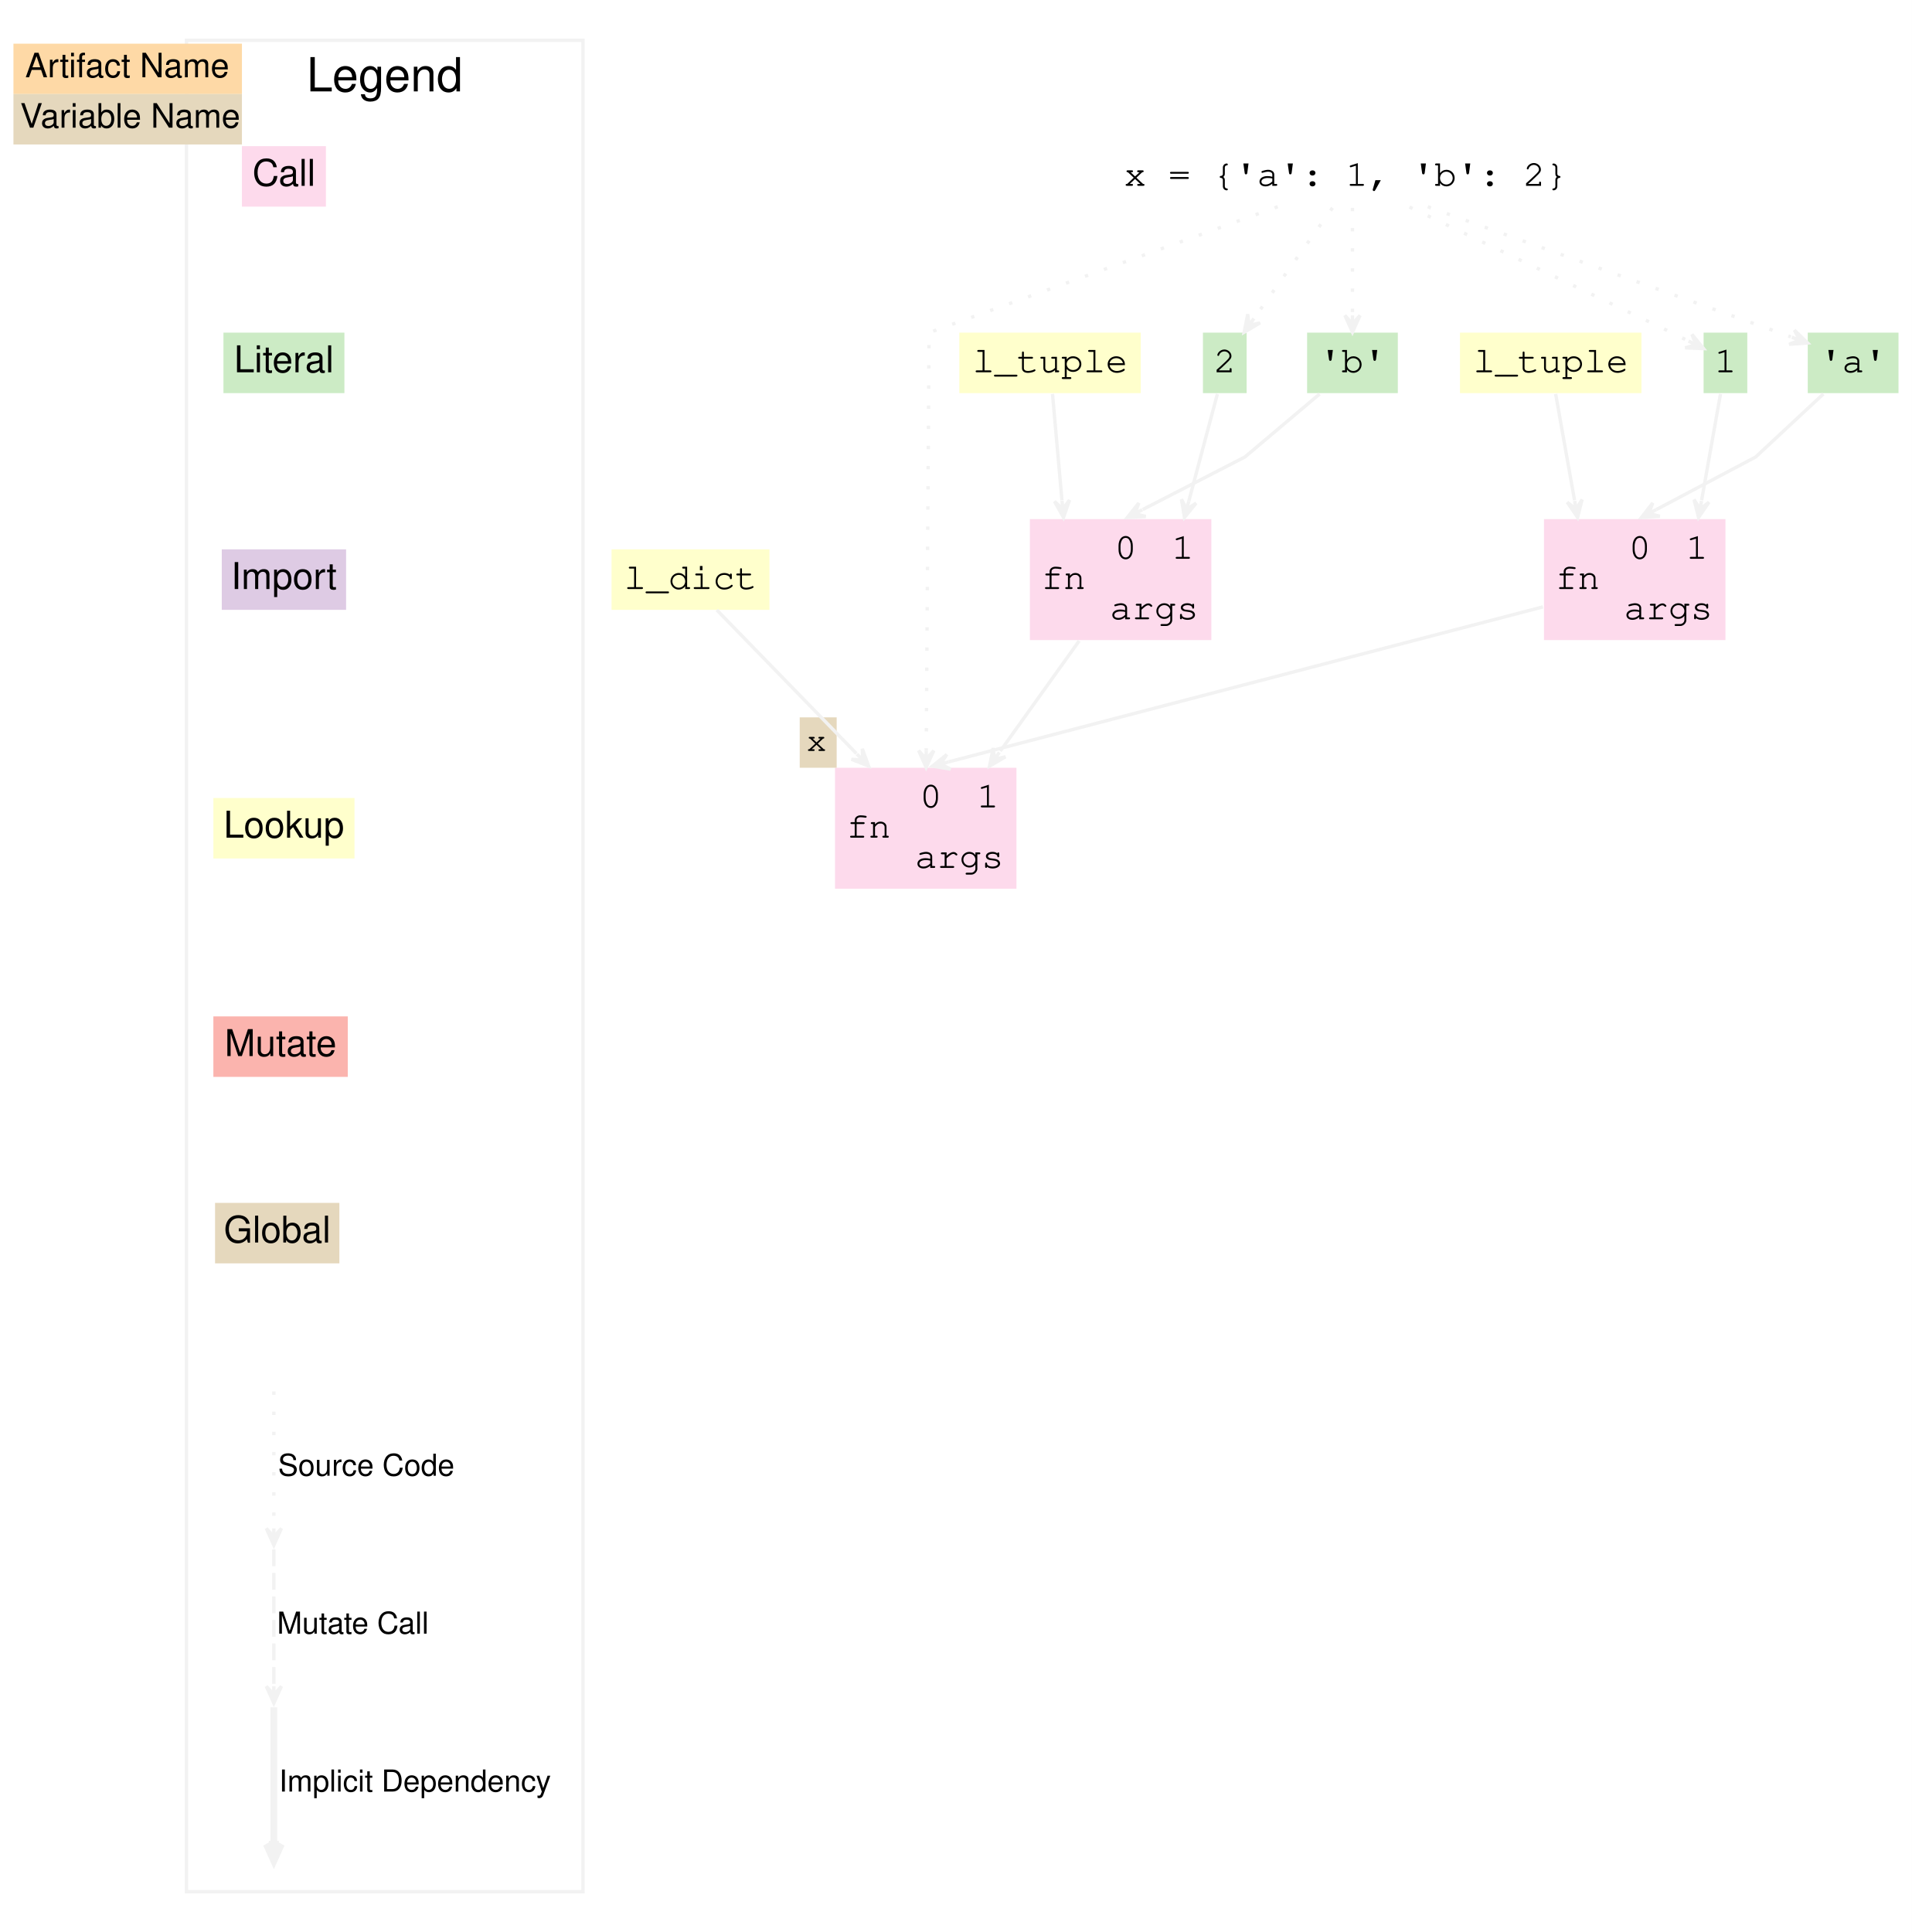
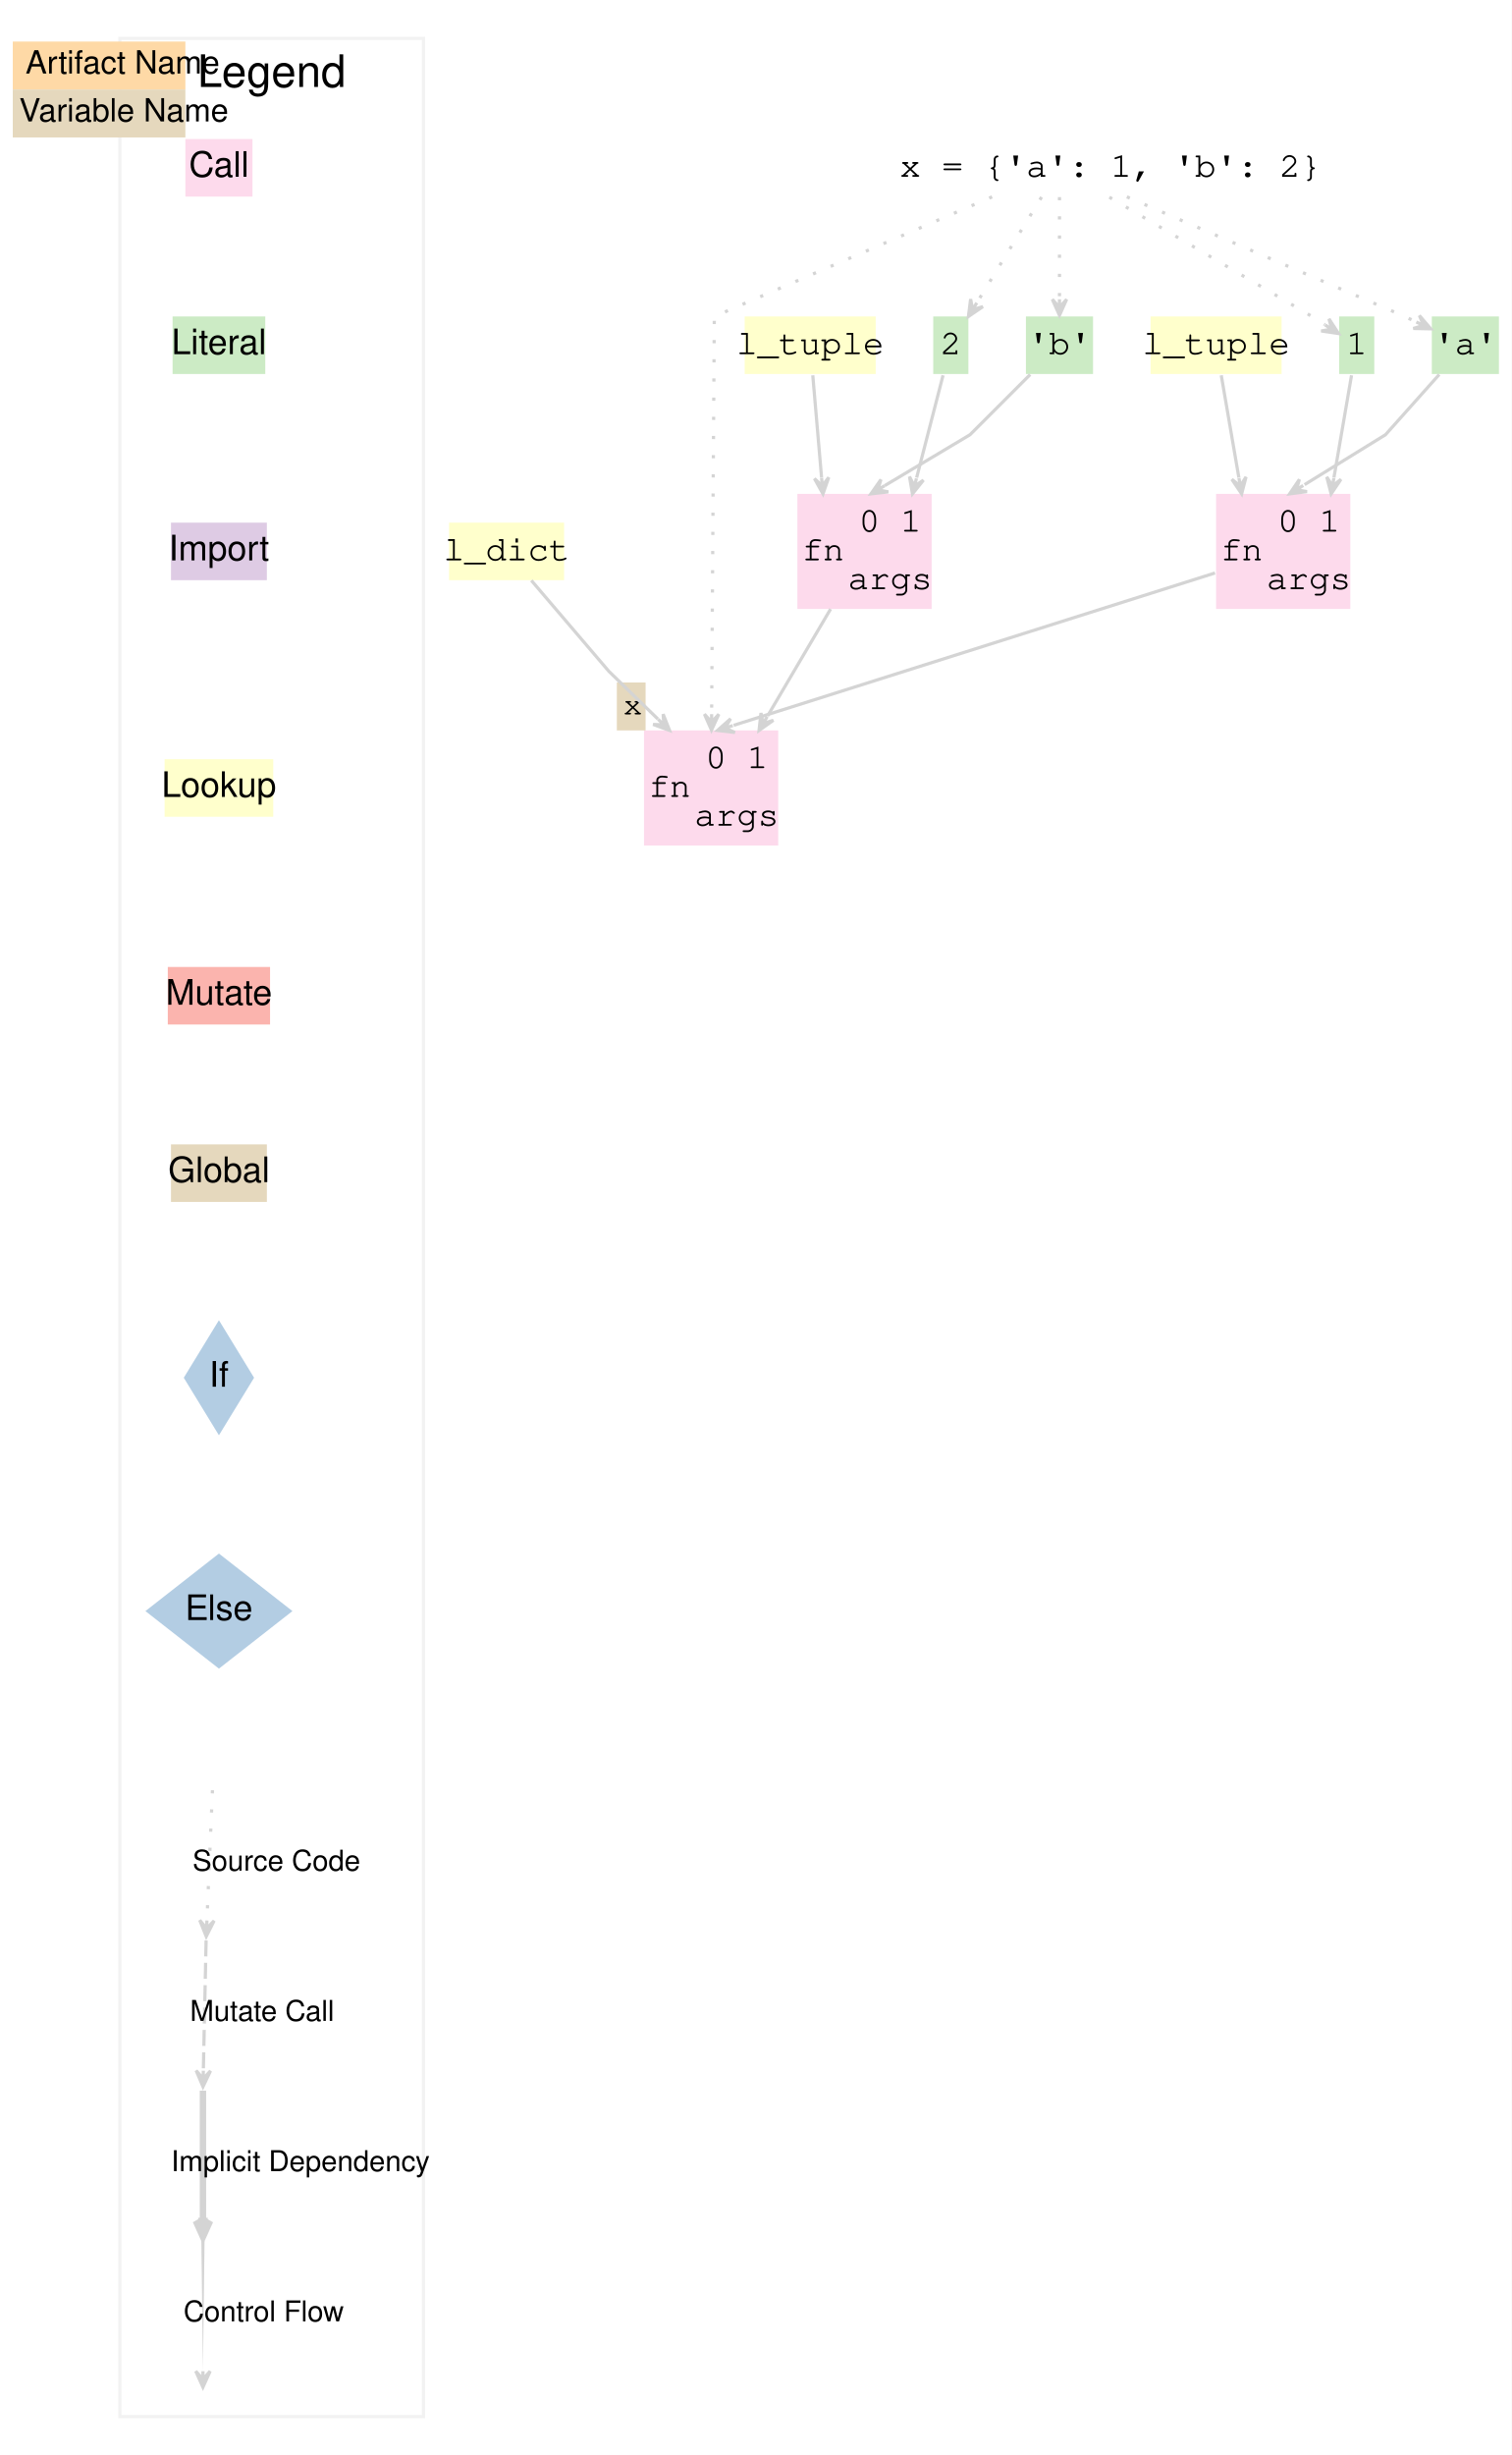
- <svg xmlns="http://www.w3.org/2000/svg" width="569pt" height="575pt" viewBox="0 0 569 575">
-   <g class="graph" transform="scale(1) translate(4 571)">
-     <polygon points="-4 4 -4 -571 565 -571 565 4" fill="#fff" stroke="transparent" />
+ <svg xmlns="http://www.w3.org/2000/svg" width="473pt" height="768pt" viewBox="0 0 473 768">
+   <g class="graph" transform="scale(1) translate(4 764)">
+     <polygon points="-4 4 -4 -764 469 -764 469 4" fill="#fff" stroke="transparent" />
    <g class="cluster">
-       <polygon points="51.5 -8 51.5 -559 169.5 -559 169.5 -8" fill="none" stroke="#f2f2f2" />
-       <text x="110.5" y="-543.8" font-family="Helvetica,sans-Serif" font-size="14" text-anchor="middle">Legend</text>
+       <polygon points="33.5 -8 33.5 -752 128.5 -752 128.5 -8" fill="none" stroke="#f2f2f2" />
+       <text x="81" y="-736.8" fill="#000000" font-family="Helvetica,sans-Serif" font-size="14" text-anchor="middle">Legend</text>
    </g>
    <g class="node">
-       <polygon points="68 -509.5 68 -527.5 93 -527.5 93 -509.5" fill="#fddaec" stroke="#f2f2f2" stroke-width="0" />
-       <text x="80.5" y="-515.7" fill="#000000" font-family="Helvetica,sans-Serif" font-size="11" text-anchor="middle">Call</text>
-       <polygon points="0 -543 0 -558 68 -558 68 -543" fill="#fed9a6" stroke="transparent" />
-       <text x="3.5" y="-548" fill="#000000" font-family="Helvetica,sans-Serif" font-size="10">Artifact Name</text>
-       <polygon points="0 -528 0 -543 68 -543 68 -528" fill="#e5d8bd" stroke="transparent" />
-       <text x="2" y="-533" fill="#000000" font-family="Helvetica,sans-Serif" font-size="10">Variable Name</text>
-       <polygon points="98.5 -472 62.5 -472 62.5 -454 98.5 -454" fill="#ccebc5" stroke="#f2f2f2" stroke-width="0" />
-       <text x="80.5" y="-460.2" fill="#000000" font-family="Helvetica,sans-Serif" font-size="11" text-anchor="middle">Literal</text>
-       <polygon points="99 -407.5 62 -407.5 62 -389.5 99 -389.5" fill="#decbe4" stroke="#f2f2f2" stroke-width="0" />
-       <text x="80.5" y="-395.7" fill="#000000" font-family="Helvetica,sans-Serif" font-size="11" text-anchor="middle">Import</text>
-       <polygon points="101.5 -333.5 59.5 -333.5 59.5 -315.5 101.5 -315.5" fill="#ffc" stroke="#f2f2f2" stroke-width="0" />
-       <text x="80.5" y="-321.7" fill="#000000" font-family="Helvetica,sans-Serif" font-size="11" text-anchor="middle">Lookup</text>
-       <polygon points="59.5 -250.5 59.5 -268.5 99.5 -268.5 99.5 -250.5" fill="#fbb4ae" stroke="#f2f2f2" stroke-width="0" />
-       <text x="79.5" y="-256.7" fill="#000000" font-family="Helvetica,sans-Serif" font-size="11" text-anchor="middle">Mutate</text>
-       <polygon points="97 -213 60 -213 60 -195 97 -195" fill="#e5d8bd" stroke="#f2f2f2" stroke-width="0" />
-       <text x="78.5" y="-201.2" fill="#000000" font-family="Helvetica,sans-Serif" font-size="11" text-anchor="middle">Global</text>
+       <polygon points="54 -702.5 54 -720.5 75 -720.5 75 -702.5" fill="#fddaec" stroke="#f2f2f2" stroke-width="0" />
+       <text x="64.5" y="-708.7" fill="#000000" font-family="Helvetica,sans-Serif" font-size="11" text-anchor="middle">Call</text>
+       <polygon points="0 -736 0 -751 54 -751 54 -736" fill="#fed9a6" stroke="transparent" />
+       <text x="4" y="-741" fill="#000000" font-family="Helvetica,sans-Serif" font-size="10">Artifact Name</text>
+       <polygon points="0 -721 0 -736 54 -736 54 -721" fill="#e5d8bd" stroke="transparent" />
+       <text x="2" y="-726" fill="#000000" font-family="Helvetica,sans-Serif" font-size="10">Variable Name</text>
+       <polygon points="79 -665 50 -665 50 -647 79 -647" fill="#ccebc5" stroke="#f2f2f2" stroke-width="0" />
+       <text x="64.5" y="-653.2" fill="#000000" font-family="Helvetica,sans-Serif" font-size="11" text-anchor="middle">Literal</text>
+       <polygon points="79.5 -600.5 49.5 -600.5 49.5 -582.5 79.5 -582.5" fill="#decbe4" stroke="#f2f2f2" stroke-width="0" />
+       <text x="64.5" y="-588.7" fill="#000000" font-family="Helvetica,sans-Serif" font-size="11" text-anchor="middle">Import</text>
+       <polygon points="81.5 -526.5 47.5 -526.5 47.5 -508.5 81.5 -508.5" fill="#ffc" stroke="#f2f2f2" stroke-width="0" />
+       <text x="64.5" y="-514.7" fill="#000000" font-family="Helvetica,sans-Serif" font-size="11" text-anchor="middle">Lookup</text>
+       <polygon points="48.5 -443.5 48.5 -461.5 80.5 -461.5 80.5 -443.5" fill="#fbb4ae" stroke="#f2f2f2" stroke-width="0" />
+       <text x="64.5" y="-449.7" fill="#000000" font-family="Helvetica,sans-Serif" font-size="11" text-anchor="middle">Mutate</text>
+       <polygon points="79.5 -406 49.5 -406 49.5 -388 79.5 -388" fill="#e5d8bd" stroke="#f2f2f2" stroke-width="0" />
+       <text x="64.5" y="-394.2" fill="#000000" font-family="Helvetica,sans-Serif" font-size="11" text-anchor="middle">Global</text>
+       <polygon points="64.5 -351 53.5 -333 64.5 -315 75.5 -333" fill="#b3cde3" stroke="#f2f2f2" stroke-width="0" />
+       <text x="64.5" y="-330.2" fill="#000000" font-family="Helvetica,sans-Serif" font-size="11" text-anchor="middle">If</text>
+       <polygon points="64.5 -278 41.5 -260 64.5 -242 87.5 -260" fill="#b3cde3" stroke="#f2f2f2" stroke-width="0" />
+       <text x="64.5" y="-257.2" fill="#000000" font-family="Helvetica,sans-Serif" font-size="11" text-anchor="middle">Else</text>
    </g>
    <g class="edge">
-       <path d="m77.5-156.87v40.47" fill="none" stroke="#f2f2f2" stroke-dasharray="1,5" />
-       <polygon points="77.5 -111.12 79.75 -116.12 77.5 -113.62 77.5 -116.12 77.5 -116.12 77.5 -116.12 77.5 -113.62 75.25 -116.12 77.5 -111.12" fill="#f2f2f2" stroke="#f2f2f2" />
-       <text x="105" y="-131.8" font-family="Helvetica,sans-Serif" font-size="9" text-anchor="middle">Source Code</text>
-       <path d="m77.5-109.87v40.47" fill="none" stroke="#f2f2f2" stroke-dasharray="5,2" />
-       <polygon points="77.5 -64.12 79.75 -69.12 77.5 -66.62 77.5 -69.12 77.5 -69.12 77.5 -69.12 77.5 -66.62 75.25 -69.12 77.5 -64.12" fill="#f2f2f2" stroke="#f2f2f2" />
-       <text x="101" y="-84.8" font-family="Helvetica,sans-Serif" font-size="9" text-anchor="middle">Mutate Call</text>
-       <path d="m77.5-62.87v40.47" fill="none" stroke="#f2f2f2" stroke-width="2" />
-       <polygon points="77.5 -17.12 79.75 -22.12 78 -19.62 78 -22.12 77.5 -22.12 77 -22.12 77 -19.62 75.25 -22.12 77.5 -17.12" fill="#f2f2f2" stroke="#f2f2f2" stroke-width="2" />
-       <text x="119.5" y="-37.8" font-family="Helvetica,sans-Serif" font-size="9" text-anchor="middle">Implicit Dependency</text>
+       <path d="m62.478-203.97c-0.168 3.942-1.232 28.95-1.726 40.562" fill="none" stroke="#d4d4d4" stroke-dasharray="1,5" />
+       <polygon points="60.531 -158.22 62.991 -163.12 60.637 -160.72 60.743 -163.21 60.743 -163.21 60.743 -163.21 60.637 -160.72 58.495 -163.31 60.531 -158.22" fill="#d4d4d4" stroke="#d4d4d4" />
+       <text x="82.5" y="-178.8" fill="#000000" font-family="Helvetica,sans-Serif" font-size="9" text-anchor="middle">Source Code</text>
+       <path d="m60.489-156.97c-0.084 3.942-0.616 28.95-0.863 40.562" fill="none" stroke="#d4d4d4" stroke-dasharray="5,2" />
+       <polygon points="59.515 -111.22 61.871 -116.17 59.568 -113.72 59.622 -116.22 59.622 -116.22 59.622 -116.22 59.568 -113.72 57.372 -116.27 59.515 -111.22" fill="#d4d4d4" stroke="#d4d4d4" />
+       <text x="78" y="-131.8" fill="#000000" font-family="Helvetica,sans-Serif" font-size="9" text-anchor="middle">Mutate Call</text>
+       <path d="m59.5-109.97v40.562" fill="none" stroke="#d4d4d4" stroke-width="2" />
+       <polygon points="59.5 -64.22 61.75 -69.219 60 -66.719 60 -69.219 59.5 -69.22 59 -69.22 59 -66.72 57.25 -69.22 59.5 -64.22" fill="#d4d4d4" stroke="#d4d4d4" stroke-width="2" />
+       <text x="90" y="-84.8" fill="#000000" font-family="Helvetica,sans-Serif" font-size="9" text-anchor="middle">Implicit Dependency</text>
+       <polygon points="60 -62.972 59.991 -62.227 59.978 -61.192 59.962 -59.893 59.943 -58.355 59.922 -56.604 59.898 -54.667 59.872 -52.569 59.844 -50.336 59.815 -47.993 59.786 -45.567 59.755 -43.084 59.724 -40.569 59.693 -38.048 59.662 -35.547 59.632 -33.092 59.602 -30.709 59.574 -28.424 59.548 -26.261 59.523 -24.248 59.5 -22.41 59.5 -22.41 59.477 -24.248 59.452 -26.261 59.426 -28.424 59.398 -30.709 59.368 -33.092 59.338 -35.547 59.307 -38.048 59.276 -40.569 59.245 -43.084 59.214 -45.567 59.185 -47.993 59.156 -50.336 59.128 -52.569 59.102 -54.667 59.078 -56.604 59.057 -58.355 59.038 -59.893 59.022 -61.192 59.009 -62.227 59 -62.972" fill="#d4d4d4" stroke="transparent" />
+       <polygon points="59.5 -17.22 61.75 -22.219 59.5 -19.72 59.5 -22.22 59.5 -22.22 59.5 -22.22 59.5 -19.72 57.25 -22.22 59.5 -17.22" fill="#d4d4d4" stroke="#d4d4d4" />
+       <text x="78.5" y="-37.8" fill="#000000" font-family="Helvetica,sans-Serif" font-size="9" text-anchor="middle">Control Flow</text>
    </g>
    <g class="node">
-       <polygon points="225 -407.5 178 -407.5 178 -389.5 225 -389.5" fill="#ffc" stroke="#f2f2f2" stroke-width="0" />
-       <text x="201.5" y="-395.7" fill="#000000" font-family="Courier,monospace" font-size="11" text-anchor="middle">l_dict</text>
-       <polygon points="244.5 -306.5 244.5 -342.5 298.5 -342.5 298.5 -306.5" fill="#fddaec" stroke="#f2f2f2" stroke-width="0" />
-       <text x="254.5" y="-321.7" fill="#000000" font-family="Courier,monospace" font-size="11" text-anchor="middle">fn</text>
-       <polyline points="264.5 -306.5 264.5 -342.5" fill="none" stroke="#f2f2f2" stroke-width="0" />
-       <text x="273" y="-330.7" fill="#000000" font-family="Courier,monospace" font-size="11" text-anchor="middle">0</text>
-       <polyline points="281.5 -324.5 281.5 -342.5" fill="none" stroke="#f2f2f2" stroke-width="0" />
-       <text x="290" y="-330.7" fill="#000000" font-family="Courier,monospace" font-size="11" text-anchor="middle">1</text>
-       <polyline points="264.5 -324.5 298.5 -324.5" fill="none" stroke="#f2f2f2" stroke-width="0" />
-       <text x="281.5" y="-312.7" fill="#000000" font-family="Courier,monospace" font-size="11" text-anchor="middle">args</text>
-       <polygon points="234 -342.5 234 -357.5 245 -357.5 245 -342.5" fill="#e5d8bd" stroke="transparent" />
-       <text x="236" y="-347.5" fill="#000000" font-family="Courier,monospace" font-size="10">x</text>
+       <polygon points="172.5 -600.5 136.5 -600.5 136.5 -582.5 172.5 -582.5" fill="#ffc" stroke="#f2f2f2" stroke-width="0" />
+       <text x="154.5" y="-588.7" fill="#000000" font-family="Courier,monospace" font-size="11" text-anchor="middle">l_dict</text>
+       <polygon points="197.5 -499.5 197.5 -535.5 239.5 -535.5 239.5 -499.5" fill="#fddaec" stroke="#f2f2f2" stroke-width="0" />
+       <text x="205.5" y="-514.7" fill="#000000" font-family="Courier,monospace" font-size="11" text-anchor="middle">fn</text>
+       <polyline points="213.5 -499.5 213.5 -535.5" fill="none" stroke="#f2f2f2" stroke-width="0" />
+       <text x="220" y="-523.7" fill="#000000" font-family="Courier,monospace" font-size="11" text-anchor="middle">0</text>
+       <polyline points="226.5 -517.5 226.5 -535.5" fill="none" stroke="#f2f2f2" stroke-width="0" />
+       <text x="233" y="-523.7" fill="#000000" font-family="Courier,monospace" font-size="11" text-anchor="middle">1</text>
+       <polyline points="213.5 -517.5 239.5 -517.5" fill="none" stroke="#f2f2f2" stroke-width="0" />
+       <text x="226.5" y="-505.7" fill="#000000" font-family="Courier,monospace" font-size="11" text-anchor="middle">args</text>
+       <polygon points="189 -535.5 189 -550.5 198 -550.5 198 -535.5" fill="#e5d8bd" stroke="transparent" />
+       <text x="191" y="-540.5" fill="#000000" font-family="Courier,monospace" font-size="10">x</text>
    </g>
-     <g class="edge" stroke="#f2f2f2">
-       <path d="m209.32-389.46c11.63 11.96 33.04 33.97 41.55 42.73" fill="none" />
-       <polygon points="254.5 -343 252.63 -348.15 252.76 -344.79 251.01 -346.58 251.01 -346.58 251.01 -346.58 252.76 -344.79 249.4 -345.02 254.5 -343" fill="#f2f2f2" />
+     <g class="edge" stroke="#d4d4d4">
+       <path d="m162.25-582.42c9.47 11.098 24.254 28.422 24.254 28.422s9.815 9.557 15.337 14.933" fill="none" />
+       <polygon points="205.5 -535.5 203.49 -540.6 203.71 -537.24 201.92 -538.99 201.92 -538.99 201.92 -538.99 203.71 -537.24 200.35 -537.38 205.5 -535.5" fill="#d4d4d4" />
    </g>
    <g class="node">
-       <polygon points="561 -472 534 -472 534 -454 561 -454" fill="#ccebc5" stroke="#f2f2f2" stroke-width="0" />
-       <text x="547.5" y="-460.2" fill="#000000" font-family="Courier,monospace" font-size="11" text-anchor="middle">'a'</text>
-       <polygon points="455.5 -380.5 455.5 -416.5 509.5 -416.5 509.5 -380.5" fill="#fddaec" stroke="#f2f2f2" stroke-width="0" />
-       <text x="465.5" y="-395.7" fill="#000000" font-family="Courier,monospace" font-size="11" text-anchor="middle">fn</text>
-       <polyline points="475.5 -380.5 475.5 -416.5" fill="none" stroke="#f2f2f2" stroke-width="0" />
-       <text x="484" y="-404.7" fill="#000000" font-family="Courier,monospace" font-size="11" text-anchor="middle">0</text>
-       <polyline points="492.5 -398.5 492.5 -416.5" fill="none" stroke="#f2f2f2" stroke-width="0" />
-       <text x="501" y="-404.7" fill="#000000" font-family="Courier,monospace" font-size="11" text-anchor="middle">1</text>
-       <polyline points="475.5 -398.5 509.5 -398.5" fill="none" stroke="#f2f2f2" stroke-width="0" />
-       <text x="492.5" y="-386.7" fill="#000000" font-family="Courier,monospace" font-size="11" text-anchor="middle">args</text>
+       <polygon points="465 -665 444 -665 444 -647 465 -647" fill="#ccebc5" stroke="#f2f2f2" stroke-width="0" />
+       <text x="454.5" y="-653.2" fill="#000000" font-family="Courier,monospace" font-size="11" text-anchor="middle">'a'</text>
+       <polygon points="376.5 -573.5 376.5 -609.5 418.5 -609.5 418.5 -573.5" fill="#fddaec" stroke="#f2f2f2" stroke-width="0" />
+       <text x="384.5" y="-588.7" fill="#000000" font-family="Courier,monospace" font-size="11" text-anchor="middle">fn</text>
+       <polyline points="392.5 -573.5 392.5 -609.5" fill="none" stroke="#f2f2f2" stroke-width="0" />
+       <text x="399" y="-597.7" fill="#000000" font-family="Courier,monospace" font-size="11" text-anchor="middle">0</text>
+       <polyline points="405.5 -591.5 405.5 -609.5" fill="none" stroke="#f2f2f2" stroke-width="0" />
+       <text x="412" y="-597.7" fill="#000000" font-family="Courier,monospace" font-size="11" text-anchor="middle">1</text>
+       <polyline points="392.5 -591.5 418.5 -591.5" fill="none" stroke="#f2f2f2" stroke-width="0" />
+       <text x="405.5" y="-579.7" fill="#000000" font-family="Courier,monospace" font-size="11" text-anchor="middle">args</text>
    </g>
-     <g class="edge" stroke="#f2f2f2">
-       <path d="m538.64-453.75c-8.53 7.94-20.14 18.75-20.14 18.75s-20.34 10.77-29.56 15.65" fill="none" />
-       <polygon points="484.5 -417 489.97 -417.35 486.71 -418.17 488.92 -419.34 488.92 -419.34 488.92 -419.34 486.71 -418.17 487.87 -421.33 484.5 -417" fill="#f2f2f2" />
+     <g class="edge" stroke="#d4d4d4">
+       <path d="m446.31-646.83c-7.291 8.166-16.814 18.832-16.814 18.832s-16.875 10.406-25.312 15.609" fill="none" />
+       <polygon points="399.5 -609.5 404.94 -610.21 401.63 -610.81 403.76 -612.12 403.76 -612.12 403.76 -612.12 401.63 -610.81 402.57 -614.04 399.5 -609.5" fill="#d4d4d4" />
    </g>
    <g class="node">
-       <polygon points="516 -472 503 -472 503 -454 516 -454" fill="#ccebc5" stroke="#f2f2f2" stroke-width="0" />
-       <text x="509.5" y="-460.2" fill="#000000" font-family="Courier,monospace" font-size="11" text-anchor="middle">1</text>
+       <polygon points="426 -665 415 -665 415 -647 426 -647" fill="#ccebc5" stroke="#f2f2f2" stroke-width="0" />
+       <text x="420.5" y="-653.2" fill="#000000" font-family="Courier,monospace" font-size="11" text-anchor="middle">1</text>
    </g>
-     <g class="edge" stroke="#f2f2f2">
-       <path d="m508.03-453.75c-1.64 9.24-4.25 23.92-5.62 31.63" fill="none" />
-       <polygon points="501.5 -417 504.59 -421.53 501.94 -419.46 502.38 -421.92 502.38 -421.92 502.38 -421.92 501.94 -419.46 500.16 -422.32 501.5 -417" fill="#f2f2f2" />
+     <g class="edge" stroke="#d4d4d4">
+       <path d="m418.88-646.59c-1.662 9.66-4.186 24.331-5.506 32.006" fill="none" />
+       <polygon points="412.5 -609.5 415.57 -614.05 412.92 -611.96 413.35 -614.43 413.35 -614.43 413.35 -614.43 412.92 -611.96 411.13 -614.81 412.5 -609.5" fill="#d4d4d4" />
    </g>
    <g class="node">
-       <polygon points="484.5 -472 430.5 -472 430.5 -454 484.5 -454" fill="#ffc" stroke="#f2f2f2" stroke-width="0" />
-       <text x="457.5" y="-460.2" fill="#000000" font-family="Courier,monospace" font-size="11" text-anchor="middle">l_tuple</text>
+       <polygon points="397 -665 356 -665 356 -647 397 -647" fill="#ffc" stroke="#f2f2f2" stroke-width="0" />
+       <text x="376.5" y="-653.2" fill="#000000" font-family="Courier,monospace" font-size="11" text-anchor="middle">l_tuple</text>
    </g>
-     <g class="edge" stroke="#f2f2f2">
-       <path d="m458.97-453.75c1.64 9.24 4.25 23.92 5.62 31.63" fill="none" />
-       <polygon points="465.5 -417 466.84 -422.32 465.06 -419.46 464.62 -421.92 464.62 -421.92 464.62 -421.92 465.06 -419.46 462.41 -421.53 465.5 -417" fill="#f2f2f2" />
-       <path d="m455.18-390.38c-50.02 13.05-153.32 39.98-176.84 46.12" fill="none" />
-       <polygon points="273.5 -343 278.91 -342.08 275.92 -343.63 278.34 -344.26 278.34 -344.26 278.34 -344.26 275.92 -343.63 277.77 -346.44 273.5 -343" fill="#f2f2f2" />
+     <g class="edge" stroke="#d4d4d4">
+       <path d="m378.12-646.59c1.662 9.66 4.186 24.331 5.506 32.006" fill="none" />
+       <polygon points="384.5 -609.5 385.87 -614.81 384.08 -611.96 383.65 -614.43 383.65 -614.43 383.65 -614.43 384.08 -611.96 381.43 -614.05 384.5 -609.5" fill="#d4d4d4" />
+       <path d="m376.15-584.75c-41.008 12.974-128.68 40.712-150.6 47.648" fill="none" />
+       <polygon points="220.5 -535.5 225.95 -534.86 222.88 -536.25 225.27 -537.01 225.27 -537.01 225.27 -537.01 222.88 -536.25 224.59 -539.15 220.5 -535.5" fill="#d4d4d4" />
    </g>
    <g class="node">
-       <polygon points="412 -472 385 -472 385 -454 412 -454" fill="#ccebc5" stroke="#f2f2f2" stroke-width="0" />
-       <text x="398.5" y="-460.2" fill="#000000" font-family="Courier,monospace" font-size="11" text-anchor="middle">'b'</text>
-       <polygon points="302.5 -380.5 302.5 -416.5 356.5 -416.5 356.5 -380.5" fill="#fddaec" stroke="#f2f2f2" stroke-width="0" />
-       <text x="312.5" y="-395.7" fill="#000000" font-family="Courier,monospace" font-size="11" text-anchor="middle">fn</text>
-       <polyline points="322.5 -380.5 322.5 -416.5" fill="none" stroke="#f2f2f2" stroke-width="0" />
-       <text x="331" y="-404.7" fill="#000000" font-family="Courier,monospace" font-size="11" text-anchor="middle">0</text>
-       <polyline points="339.5 -398.5 339.5 -416.5" fill="none" stroke="#f2f2f2" stroke-width="0" />
-       <text x="348" y="-404.7" fill="#000000" font-family="Courier,monospace" font-size="11" text-anchor="middle">1</text>
-       <polyline points="322.5 -398.5 356.5 -398.5" fill="none" stroke="#f2f2f2" stroke-width="0" />
-       <text x="339.5" y="-386.7" fill="#000000" font-family="Courier,monospace" font-size="11" text-anchor="middle">args</text>
+       <polygon points="338 -665 317 -665 317 -647 338 -647" fill="#ccebc5" stroke="#f2f2f2" stroke-width="0" />
+       <text x="327.5" y="-653.2" fill="#000000" font-family="Courier,monospace" font-size="11" text-anchor="middle">'b'</text>
+       <polygon points="245.5 -573.5 245.5 -609.5 287.5 -609.5 287.5 -573.5" fill="#fddaec" stroke="#f2f2f2" stroke-width="0" />
+       <text x="253.5" y="-588.7" fill="#000000" font-family="Courier,monospace" font-size="11" text-anchor="middle">fn</text>
+       <polyline points="261.5 -573.5 261.5 -609.5" fill="none" stroke="#f2f2f2" stroke-width="0" />
+       <text x="268" y="-597.7" fill="#000000" font-family="Courier,monospace" font-size="11" text-anchor="middle">0</text>
+       <polyline points="274.5 -591.5 274.5 -609.5" fill="none" stroke="#f2f2f2" stroke-width="0" />
+       <text x="281" y="-597.7" fill="#000000" font-family="Courier,monospace" font-size="11" text-anchor="middle">1</text>
+       <polyline points="261.5 -591.5 287.5 -591.5" fill="none" stroke="#f2f2f2" stroke-width="0" />
+       <text x="274.5" y="-579.7" fill="#000000" font-family="Courier,monospace" font-size="11" text-anchor="middle">args</text>
    </g>
-     <g class="edge" stroke="#f2f2f2">
-       <path d="m388.73-453.75c-9.42 7.94-22.23 18.75-22.23 18.75s-20.94 10.77-30.42 15.65" fill="none" />
-       <polygon points="331.5 -417 336.98 -417.29 333.72 -418.14 335.95 -419.29 335.95 -419.29 335.95 -419.29 333.72 -418.14 334.92 -421.29 331.5 -417" fill="#f2f2f2" />
+     <g class="edge" stroke="#d4d4d4">
+       <path d="m318.33-646.83-18.832 18.832s-18.172 10.844-26.69 15.928" fill="none" />
+       <polygon points="268.5 -609.5 273.95 -610.13 270.65 -610.78 272.79 -612.06 272.79 -612.06 272.79 -612.06 270.65 -610.78 271.64 -613.99 268.5 -609.5" fill="#d4d4d4" />
    </g>
    <g class="node">
-       <polygon points="367 -472 354 -472 354 -454 367 -454" fill="#ccebc5" stroke="#f2f2f2" stroke-width="0" />
-       <text x="360.5" y="-460.2" fill="#000000" font-family="Courier,monospace" font-size="11" text-anchor="middle">2</text>
+       <polygon points="299 -665 288 -665 288 -647 299 -647" fill="#ccebc5" stroke="#f2f2f2" stroke-width="0" />
+       <text x="293.5" y="-653.2" fill="#000000" font-family="Courier,monospace" font-size="11" text-anchor="middle">2</text>
    </g>
-     <g class="edge" stroke="#f2f2f2">
-       <path d="m358.3-453.75c-2.49 9.34-6.46 24.24-8.5 31.88" fill="none" />
-       <polygon points="348.5 -417 351.96 -421.25 349.14 -419.42 349.79 -421.83 349.79 -421.83 349.79 -421.83 349.14 -419.42 347.61 -422.41 348.5 -417" fill="#f2f2f2" />
+     <g class="edge" stroke="#d4d4d4">
+       <path d="m291.07-646.59c-2.493 9.66-6.279 24.331-8.259 32.006" fill="none" />
+       <polygon points="281.5 -609.5 284.93 -613.78 282.12 -611.92 282.75 -614.34 282.75 -614.34 282.75 -614.34 282.12 -611.92 280.57 -614.9 281.5 -609.5" fill="#d4d4d4" />
    </g>
    <g class="node">
-       <polygon points="335.5 -472 281.5 -472 281.5 -454 335.5 -454" fill="#ffc" stroke="#f2f2f2" stroke-width="0" />
-       <text x="308.5" y="-460.2" fill="#000000" font-family="Courier,monospace" font-size="11" text-anchor="middle">l_tuple</text>
+       <polygon points="270 -665 229 -665 229 -647 270 -647" fill="#ffc" stroke="#f2f2f2" stroke-width="0" />
+       <text x="249.5" y="-653.2" fill="#000000" font-family="Courier,monospace" font-size="11" text-anchor="middle">l_tuple</text>
    </g>
-     <g class="edge" stroke="#f2f2f2">
-       <path d="m309.23-453.75c0.82 9.24 2.13 23.92 2.81 31.63" fill="none" />
-       <polygon points="312.5 -417 314.3 -422.18 312.28 -419.49 312.06 -421.98 312.06 -421.98 312.06 -421.98 312.28 -419.49 309.82 -421.78 312.5 -417" fill="#f2f2f2" />
-       <path d="m317.16-380.26c-8.21 11.48-18.39 25.71-23.47 32.8" fill="none" />
-       <polygon points="290.5 -343 295.24 -345.76 291.95 -345.03 293.41 -347.07 293.41 -347.07 293.41 -347.07 291.95 -345.03 291.58 -348.38 290.5 -343" fill="#f2f2f2" />
+     <g class="edge" stroke="#d4d4d4">
+       <path d="m250.31-646.59c0.831 9.66 2.093 24.331 2.753 32.006" fill="none" />
+       <polygon points="253.5 -609.5 255.31 -614.67 253.29 -611.99 253.07 -614.48 253.07 -614.48 253.07 -614.48 253.29 -611.99 250.83 -614.29 253.5 -609.5" fill="#d4d4d4" />
+       <path d="m255.88-573.47c-6.934 11.766-15.46 26.236-19.708 33.444" fill="none" />
+       <polygon points="233.5 -535.5 237.98 -538.67 234.77 -537.65 236.04 -539.81 236.04 -539.81 236.04 -539.81 234.77 -537.65 234.1 -540.95 233.5 -535.5" fill="#d4d4d4" />
    </g>
    <g class="node">
-       <polygon points="469.5 -527.5 327.5 -527.5 327.5 -509.5 469.5 -509.5" fill="none" stroke="#000" stroke-width="0" />
-       <text x="330.5" y="-515.7" fill="#000000" font-family="Courier,monospace" font-size="11">x = {'a': 1, 'b': 2}</text>
+       <text x="277.5" y="-708.7" fill="#000000" font-family="Courier,monospace" font-size="11">x = {'a': 1, 'b': 2}</text>
    </g>
-     <g class="edge" stroke="#f2f2f2">
-       <path d="m420.91-509.47c36.46 13.06 104.59 37.47 104.59 37.47l3.45 1.25" fill="none" stroke-dasharray="1,5" />
-       <polygon points="533.94 -468.93 530.01 -472.75 531.59 -469.78 529.24 -470.64 529.24 -470.64 529.24 -470.64 531.59 -469.78 528.47 -468.52 533.94 -468.93" fill="#f2f2f2" />
-       <path d="m415.48-509.37c27.33 13.09 78.02 37.37 78.02 37.37s2.18 1.09 4.93 2.47" fill="none" stroke-dasharray="1,5" />
-       <polygon points="502.99 -467.25 499.53 -471.5 500.76 -468.37 498.52 -469.49 498.52 -469.49 498.52 -469.49 500.76 -468.37 497.51 -467.48 502.99 -467.25" fill="#f2f2f2" />
-       <path d="m398.5-509.14v31.87" fill="none" stroke-dasharray="1,5" />
-       <polygon points="398.5 -472.13 400.75 -477.13 398.5 -474.63 398.5 -477.13 398.5 -477.13 398.5 -477.13 398.5 -474.63 396.25 -477.13 398.5 -472.13" fill="#f2f2f2" />
-       <path d="m392.56-509.14c-6.22 8.77-16.08 22.64-23.22 32.7" fill="none" stroke-dasharray="1,5" />
-       <polygon points="366.27 -472.13 371 -474.9 367.72 -474.16 369.17 -476.2 369.17 -476.2 369.17 -476.2 367.72 -474.16 367.33 -477.5 366.27 -472.13" fill="#f2f2f2" />
-       <path d="m376.26-509.47c-36.17 13.06-103.76 37.47-103.76 37.47s-0.57 83.47-0.85 124.4" fill="none" stroke-dasharray="1,5" />
-       <polygon points="271.62 -342.59 273.9 -347.58 271.63 -345.09 271.65 -347.59 271.65 -347.59 271.65 -347.59 271.63 -345.09 269.4 -347.61 271.62 -342.59" fill="#f2f2f2" />
+     <g class="edge" stroke="#d4d4d4">
+       <path d="m348.58-702.42c31.43 13.532 86.92 37.424 86.92 37.424s1.375 0.651 3.386 1.604" fill="none" stroke-dasharray="1,5" />
+       <polygon points="443.67 -661.13 440.11 -665.3 441.41 -662.2 439.15 -663.27 439.15 -663.27 439.15 -663.27 441.41 -662.2 438.19 -661.24 443.67 -661.13" fill="#d4d4d4" />
+       <path d="m343.11-702.31c23.023 13.552 63.392 37.313 63.392 37.313s1.73 1.112 3.974 2.555" fill="none" stroke-dasharray="1,5" />
+       <polygon points="414.81 -659.66 411.82 -664.26 412.7 -661.01 410.6 -662.36 410.6 -662.36 410.6 -662.36 412.7 -661.01 409.38 -660.47 414.81 -659.66" fill="#d4d4d4" />
+       <path d="m327.5-702.34v31.74" fill="none" stroke-dasharray="1,5" />
+       <polygon points="327.5 -665.36 329.75 -670.36 327.5 -667.86 327.5 -670.36 327.5 -670.36 327.5 -670.36 327.5 -667.86 325.25 -670.36 327.5 -665.36" fill="#d4d4d4" />
+       <path d="m321.89-702.34c-5.496 8.971-13.929 22.738-20.177 32.936" fill="none" stroke-dasharray="1,5" />
+       <polygon points="299.01 -664.99 303.54 -668.08 300.32 -667.13 301.62 -669.26 301.62 -669.26 301.62 -669.26 300.32 -667.13 299.7 -670.43 299.01 -664.99" fill="#d4d4d4" />
+       <path d="m306.42-702.42c-31.43 13.532-86.92 37.424-86.92 37.424s-0.561 82.793-0.843 124.32" fill="none" stroke-dasharray="1,5" />
+       <polygon points="218.62 -535.59 220.91 -540.57 218.64 -538.09 218.66 -540.59 218.66 -540.59 218.66 -540.59 218.64 -538.09 216.41 -540.6 218.62 -535.59" fill="#d4d4d4" />
    </g>
  </g>
</svg>
